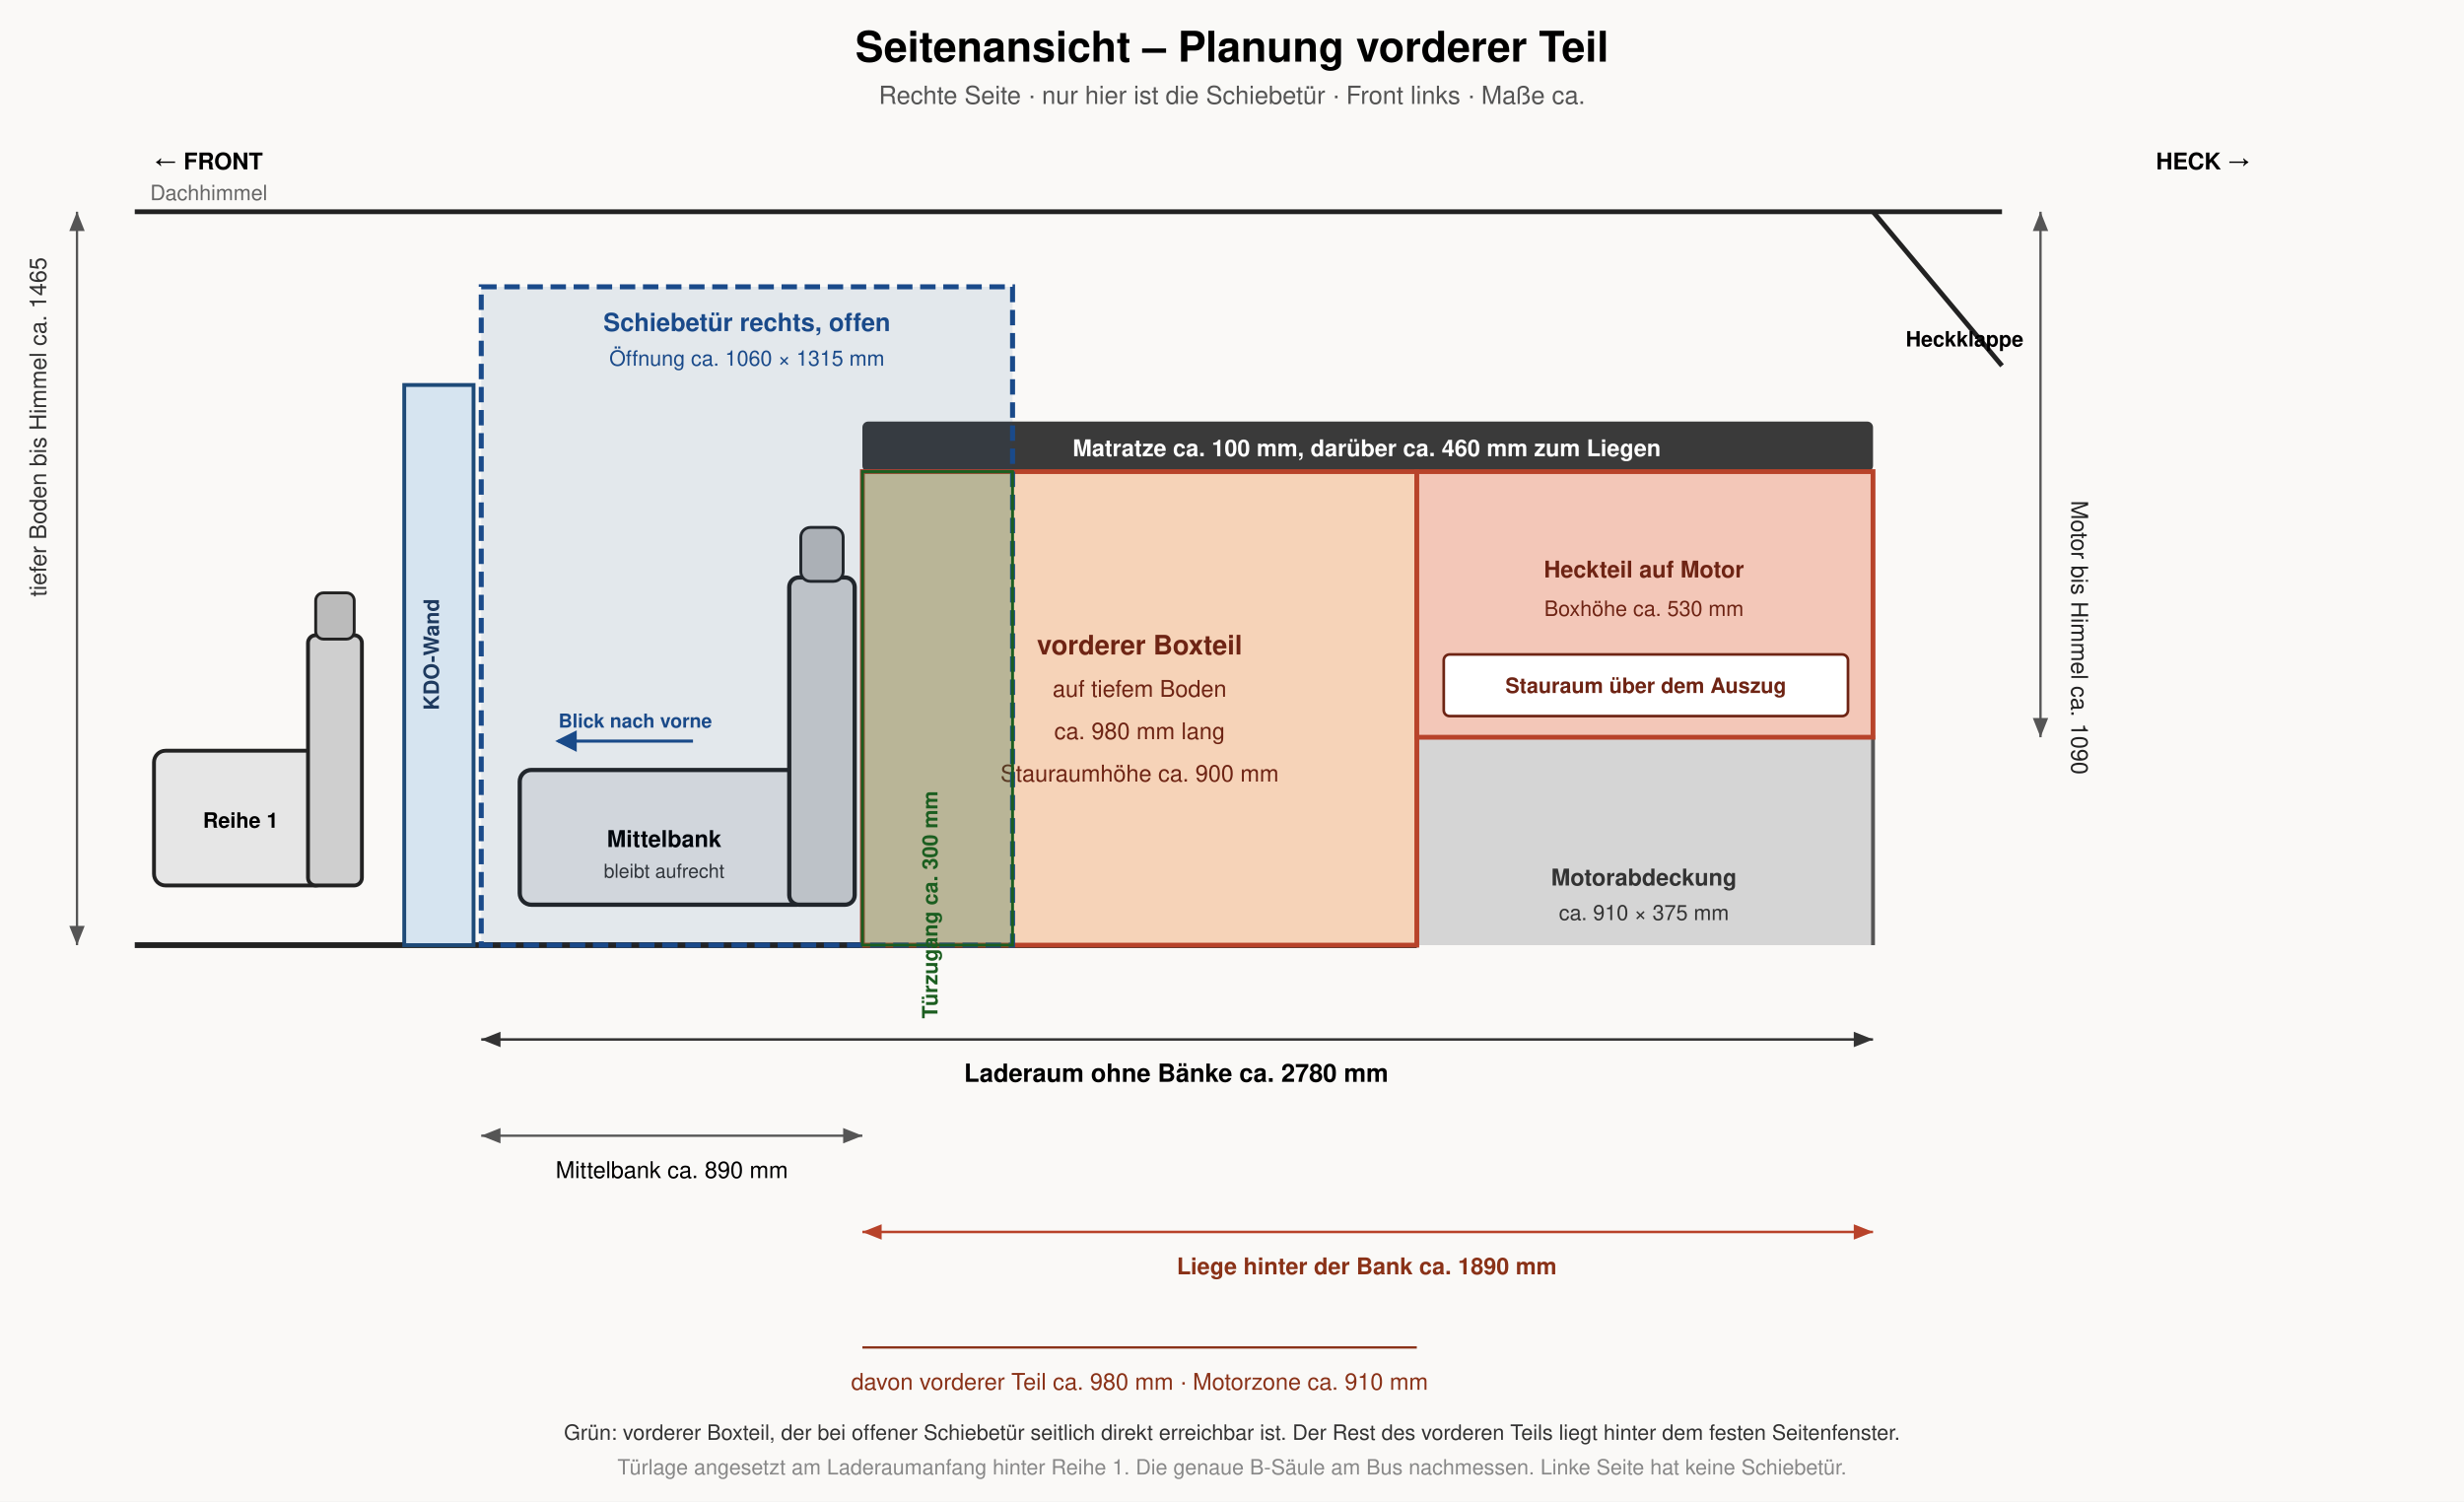
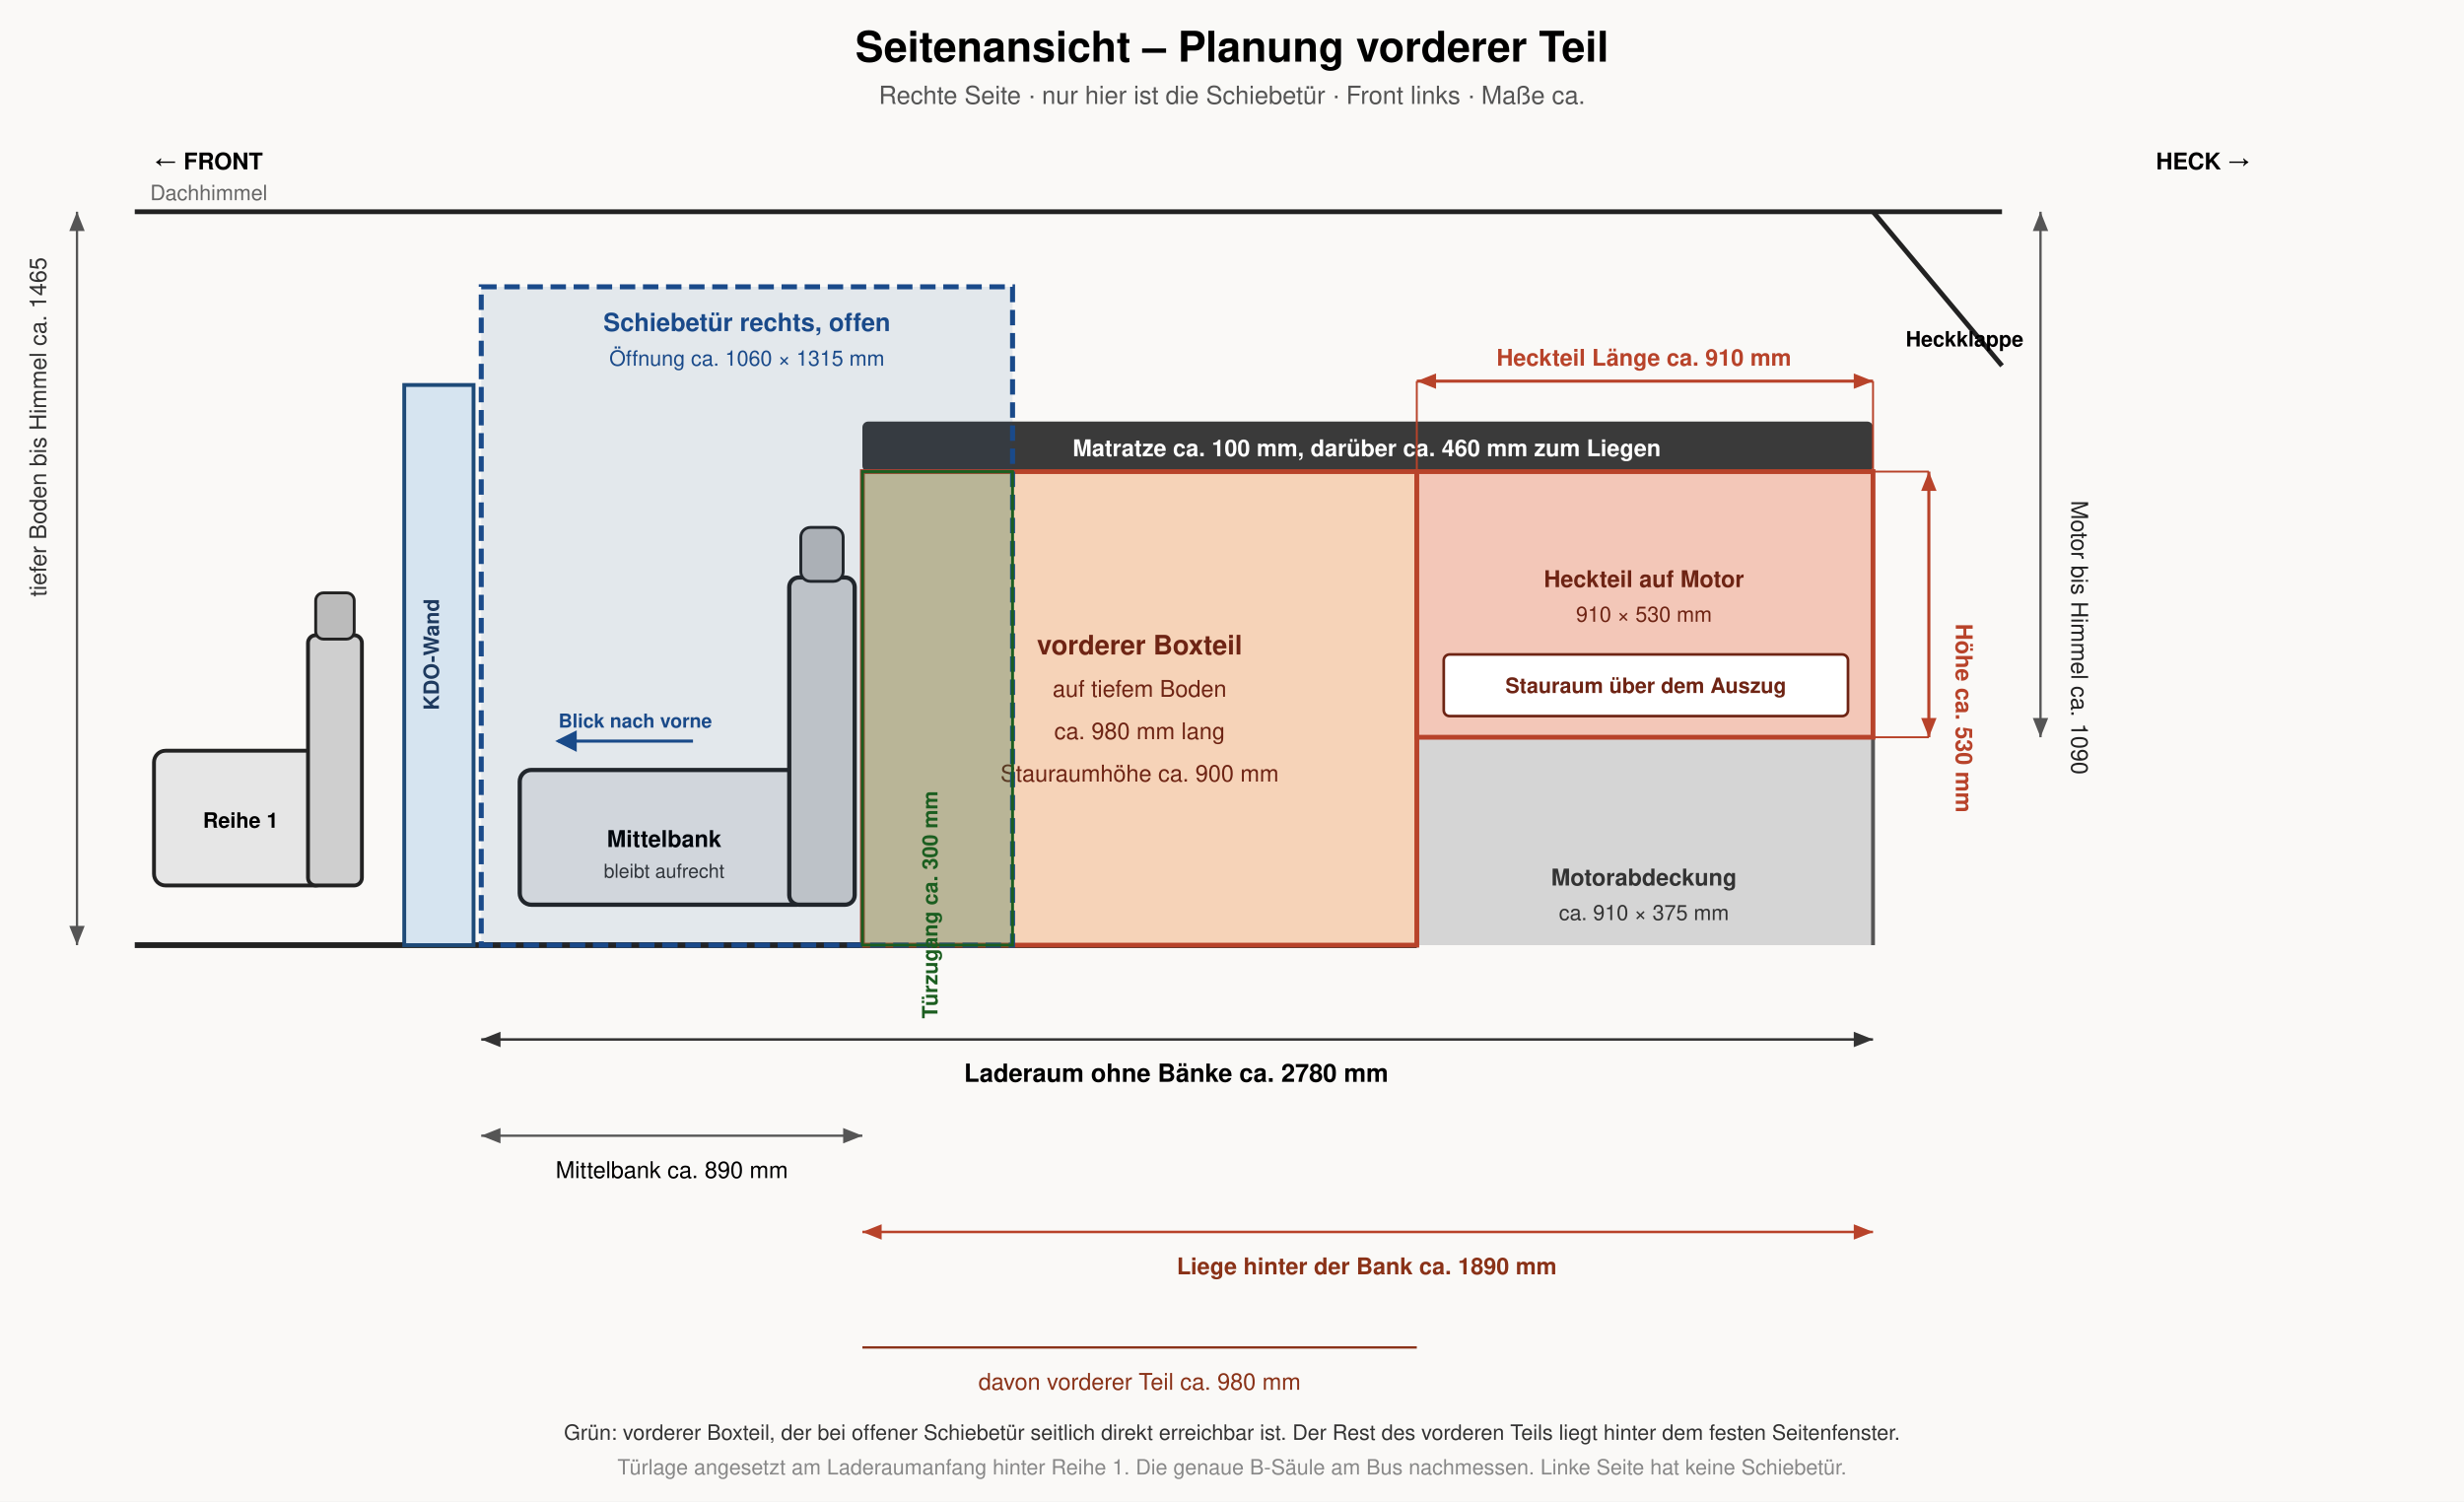
<svg xmlns="http://www.w3.org/2000/svg" viewBox="0 0 1280 780" font-family="Helvetica, Arial, sans-serif">
  <rect width="1280" height="780" fill="#faf9f7" />
  <text x="640" y="32" text-anchor="middle" font-size="22" font-weight="700">Seitenansicht – Planung vorderer Teil</text>
  <text x="640" y="54" text-anchor="middle" font-size="13" fill="#555">Rechte Seite · nur hier ist die Schiebetür · Front links · Maße ca.</text>
  <text x="80" y="88" font-size="12" font-weight="700">← FRONT</text>
  <text x="1120" y="88" font-size="12" font-weight="700">HECK →</text>
  <line x1="70" y1="110" x2="1040" y2="110" stroke="#222" stroke-width="2.5" />
  <line x1="70" y1="491" x2="736" y2="491" stroke="#222" stroke-width="3" />
  <text x="78" y="104" font-size="11" fill="#666">Dachhimmel</text>
  <path d="M736 491 L736 383 L973 383 L973 491" fill="#d5d5d5" stroke="#555" stroke-width="2" />
  <text x="854" y="460" text-anchor="middle" font-size="12" font-weight="700" fill="#333">Motorabdeckung</text>
  <text x="854" y="478" text-anchor="middle" font-size="11" fill="#333">ca. 910 × 375 mm</text>
  <rect x="80" y="390" width="90" height="70" rx="6" fill="#e6e6e6" stroke="#222" stroke-width="2" />
  <rect x="160" y="330" width="28" height="130" rx="4" fill="#cfcfcf" stroke="#222" stroke-width="2" />
  <rect x="164" y="308" width="20" height="24" rx="4" fill="#bbb" stroke="#222" stroke-width="1.5" />
  <text x="125" y="430" text-anchor="middle" font-size="11" font-weight="700">Reihe 1</text>
  <rect x="210" y="200" width="36" height="291" fill="#d6e4f0" stroke="#1e4a78" stroke-width="2" />
  <text x="228" y="340" text-anchor="middle" font-size="11" font-weight="700" fill="#1e3a5f" transform="rotate(-90 228 340)">KDO-Wand</text>
  <rect x="270" y="400" width="150" height="70" rx="6" fill="#e6e6e6" stroke="#222" stroke-width="2.2" />
  <rect x="410" y="300" width="34" height="170" rx="5" fill="#cfcfcf" stroke="#222" stroke-width="2.2" />
  <rect x="416" y="274" width="22" height="28" rx="5" fill="#bbb" stroke="#222" stroke-width="1.5" />
  <text x="345" y="440" text-anchor="middle" font-size="12" font-weight="700">Mittelbank</text>
  <text x="345" y="456" text-anchor="middle" font-size="10" fill="#333">bleibt aufrecht</text>
  <line x1="360" y1="385" x2="290" y2="385" stroke="#1a4a8a" stroke-width="1.6" marker-end="url(#fwd)" />
  <defs>
    <marker id="fwd" markerWidth="8" markerHeight="8" refX="6" refY="3.5" orient="auto">
      <path d="M0,0 L7,3.5 L0,7 Z" fill="#1a4a8a" />
    </marker>
  </defs>
  <text x="330" y="378" text-anchor="middle" font-size="10" font-weight="700" fill="#1a4a8a">Blick nach vorne</text>
  <rect x="448" y="219" width="525" height="26" rx="3" fill="#3a3a3a" />
  <text x="710" y="237" text-anchor="middle" font-size="12" font-weight="700" fill="#fff">Matratze ca. 100 mm, darüber ca. 460 mm zum Liegen</text>
  <rect x="448" y="245" width="288" height="246" fill="#f6d3b8" stroke="#b8432a" stroke-width="2.5" />
  <text x="592" y="340" text-anchor="middle" font-size="14" font-weight="700" fill="#6e2414">vorderer Boxteil</text>
  <text x="592" y="362" text-anchor="middle" font-size="12" fill="#6e2414">auf tiefem Boden</text>
  <text x="592" y="384" text-anchor="middle" font-size="12" fill="#6e2414">ca. 980 mm lang</text>
  <text x="592" y="406" text-anchor="middle" font-size="12" fill="#6e2414">Stauraumhöhe ca. 900 mm</text>
  <rect x="736" y="245" width="237" height="138" fill="#f3c7b8" stroke="#b8432a" stroke-width="2.5" />
-   <text x="854" y="300" text-anchor="middle" font-size="12" font-weight="700" fill="#6e2414">Heckteil auf Motor</text>
-   <text x="854" y="320" text-anchor="middle" font-size="11" fill="#6e2414">Boxhöhe ca. 530 mm</text>
+   <text x="854" y="305" text-anchor="middle" font-size="12" font-weight="700" fill="#6e2414">Heckteil auf Motor</text>
+   <text x="854" y="323" text-anchor="middle" font-size="11" fill="#6e2414">910 × 530 mm</text>
  <rect x="750" y="340" width="210" height="32" rx="3" fill="#fff" stroke="#6e2414" stroke-width="1.4" />
  <text x="855" y="360" text-anchor="middle" font-size="11" font-weight="700" fill="#6e2414">Stauraum über dem Auszug</text>
  <rect x="250" y="149" width="276" height="342" fill="#1a4a8a" fill-opacity="0.10" stroke="#1a4a8a" stroke-width="2.6" stroke-dasharray="8 4" />
  <text x="388" y="172" text-anchor="middle" font-size="13" font-weight="700" fill="#1a4a8a">Schiebetür rechts, offen</text>
  <text x="388" y="190" text-anchor="middle" font-size="11" fill="#1a4a8a">Öffnung ca. 1060 × 1315 mm</text>
  <rect x="448" y="245" width="78" height="246" fill="#2e7d32" fill-opacity="0.22" stroke="#1b5e20" stroke-width="1.5" />
  <text x="487" y="470" text-anchor="middle" font-size="11" font-weight="700" fill="#1b5e20" transform="rotate(-90 487 470)">Türzugang ca. 300 mm</text>
+   <line x1="736" y1="198" x2="973" y2="198" stroke="#b8432a" stroke-width="1.6" />
+   <line x1="736" y1="198" x2="736" y2="245" stroke="#b8432a" stroke-width="1" />
+   <line x1="973" y1="198" x2="973" y2="245" stroke="#b8432a" stroke-width="1" />
+   <polygon points="736,198 746,194 746,202" fill="#b8432a" />
+   <polygon points="973,198 963,194 963,202" fill="#b8432a" />
+   <text x="854" y="190" text-anchor="middle" font-size="12" font-weight="700" fill="#b8432a">Heckteil Länge ca. 910 mm</text>
+   <line x1="1002" y1="245" x2="1002" y2="383" stroke="#b8432a" stroke-width="1.6" />
+   <line x1="973" y1="245" x2="1002" y2="245" stroke="#b8432a" stroke-width="1" />
+   <line x1="973" y1="383" x2="1002" y2="383" stroke="#b8432a" stroke-width="1" />
+   <polygon points="1002,245 998,255 1006,255" fill="#b8432a" />
+   <polygon points="1002,383 998,373 1006,373" fill="#b8432a" />
+   <text x="1016" y="324" transform="rotate(90 1016 324)" font-size="12" font-weight="700" fill="#b8432a">Höhe ca. 530 mm</text>
  <path d="M973 110 L1040 190" stroke="#222" stroke-width="2.5" fill="none" />
  <text x="990" y="180" font-size="11" font-weight="700">Heckklappe</text>
  <line x1="250" y1="540" x2="973" y2="540" stroke="#333" stroke-width="1.3" />
  <polygon points="250,540 260,536 260,544" fill="#333" />
  <polygon points="973,540 963,536 963,544" fill="#333" />
  <text x="611" y="562" text-anchor="middle" font-size="13" font-weight="700">Laderaum ohne Bänke ca. 2780 mm</text>
  <line x1="250" y1="590" x2="448" y2="590" stroke="#555" stroke-width="1.2" />
  <polygon points="250,590 260,586 260,594" fill="#555" />
  <polygon points="448,590 438,586 438,594" fill="#555" />
  <text x="349" y="612" text-anchor="middle" font-size="12">Mittelbank ca. 890 mm</text>
  <line x1="448" y1="640" x2="973" y2="640" stroke="#b8432a" stroke-width="1.3" />
  <polygon points="448,640 458,636 458,644" fill="#b8432a" />
  <polygon points="973,640 963,636 963,644" fill="#b8432a" />
  <text x="710" y="662" text-anchor="middle" font-size="12" font-weight="700" fill="#8a3218">Liege hinter der Bank ca. 1890 mm</text>
  <line x1="448" y1="700" x2="736" y2="700" stroke="#8a3218" stroke-width="1.2" />
-   <text x="592" y="722" text-anchor="middle" font-size="12" fill="#8a3218">davon vorderer Teil ca. 980 mm · Motorzone ca. 910 mm</text>
+   <text x="592" y="722" text-anchor="middle" font-size="12" fill="#8a3218">davon vorderer Teil ca. 980 mm</text>
  <line x1="40" y1="110" x2="40" y2="491" stroke="#555" stroke-width="1.2" />
  <polygon points="40,110 36,120 44,120" fill="#555" />
  <polygon points="40,491 36,481 44,481" fill="#555" />
  <text x="24" y="310" transform="rotate(-90 24 310)" font-size="12" fill="#333">tiefer Boden bis Himmel ca. 1465</text>
  <line x1="1060" y1="110" x2="1060" y2="383" stroke="#555" stroke-width="1.2" />
  <polygon points="1060,110 1056,120 1064,120" fill="#555" />
  <polygon points="1060,383 1056,373 1064,373" fill="#555" />
  <text x="1076" y="260" transform="rotate(90 1076 260)" font-size="12" fill="#222">Motor bis Himmel ca. 1090</text>
  <text x="640" y="748" text-anchor="middle" font-size="11" fill="#333">Grün: vorderer Boxteil, der bei offener Schiebetür seitlich direkt erreichbar ist. Der Rest des vorderen Teils liegt hinter dem festen Seitenfenster.</text>
  <text x="640" y="766" text-anchor="middle" font-size="11" fill="#888">Türlage angesetzt am Laderaumanfang hinter Reihe 1. Die genaue B-Säule am Bus nachmessen. Linke Seite hat keine Schiebetür.</text>
</svg>
